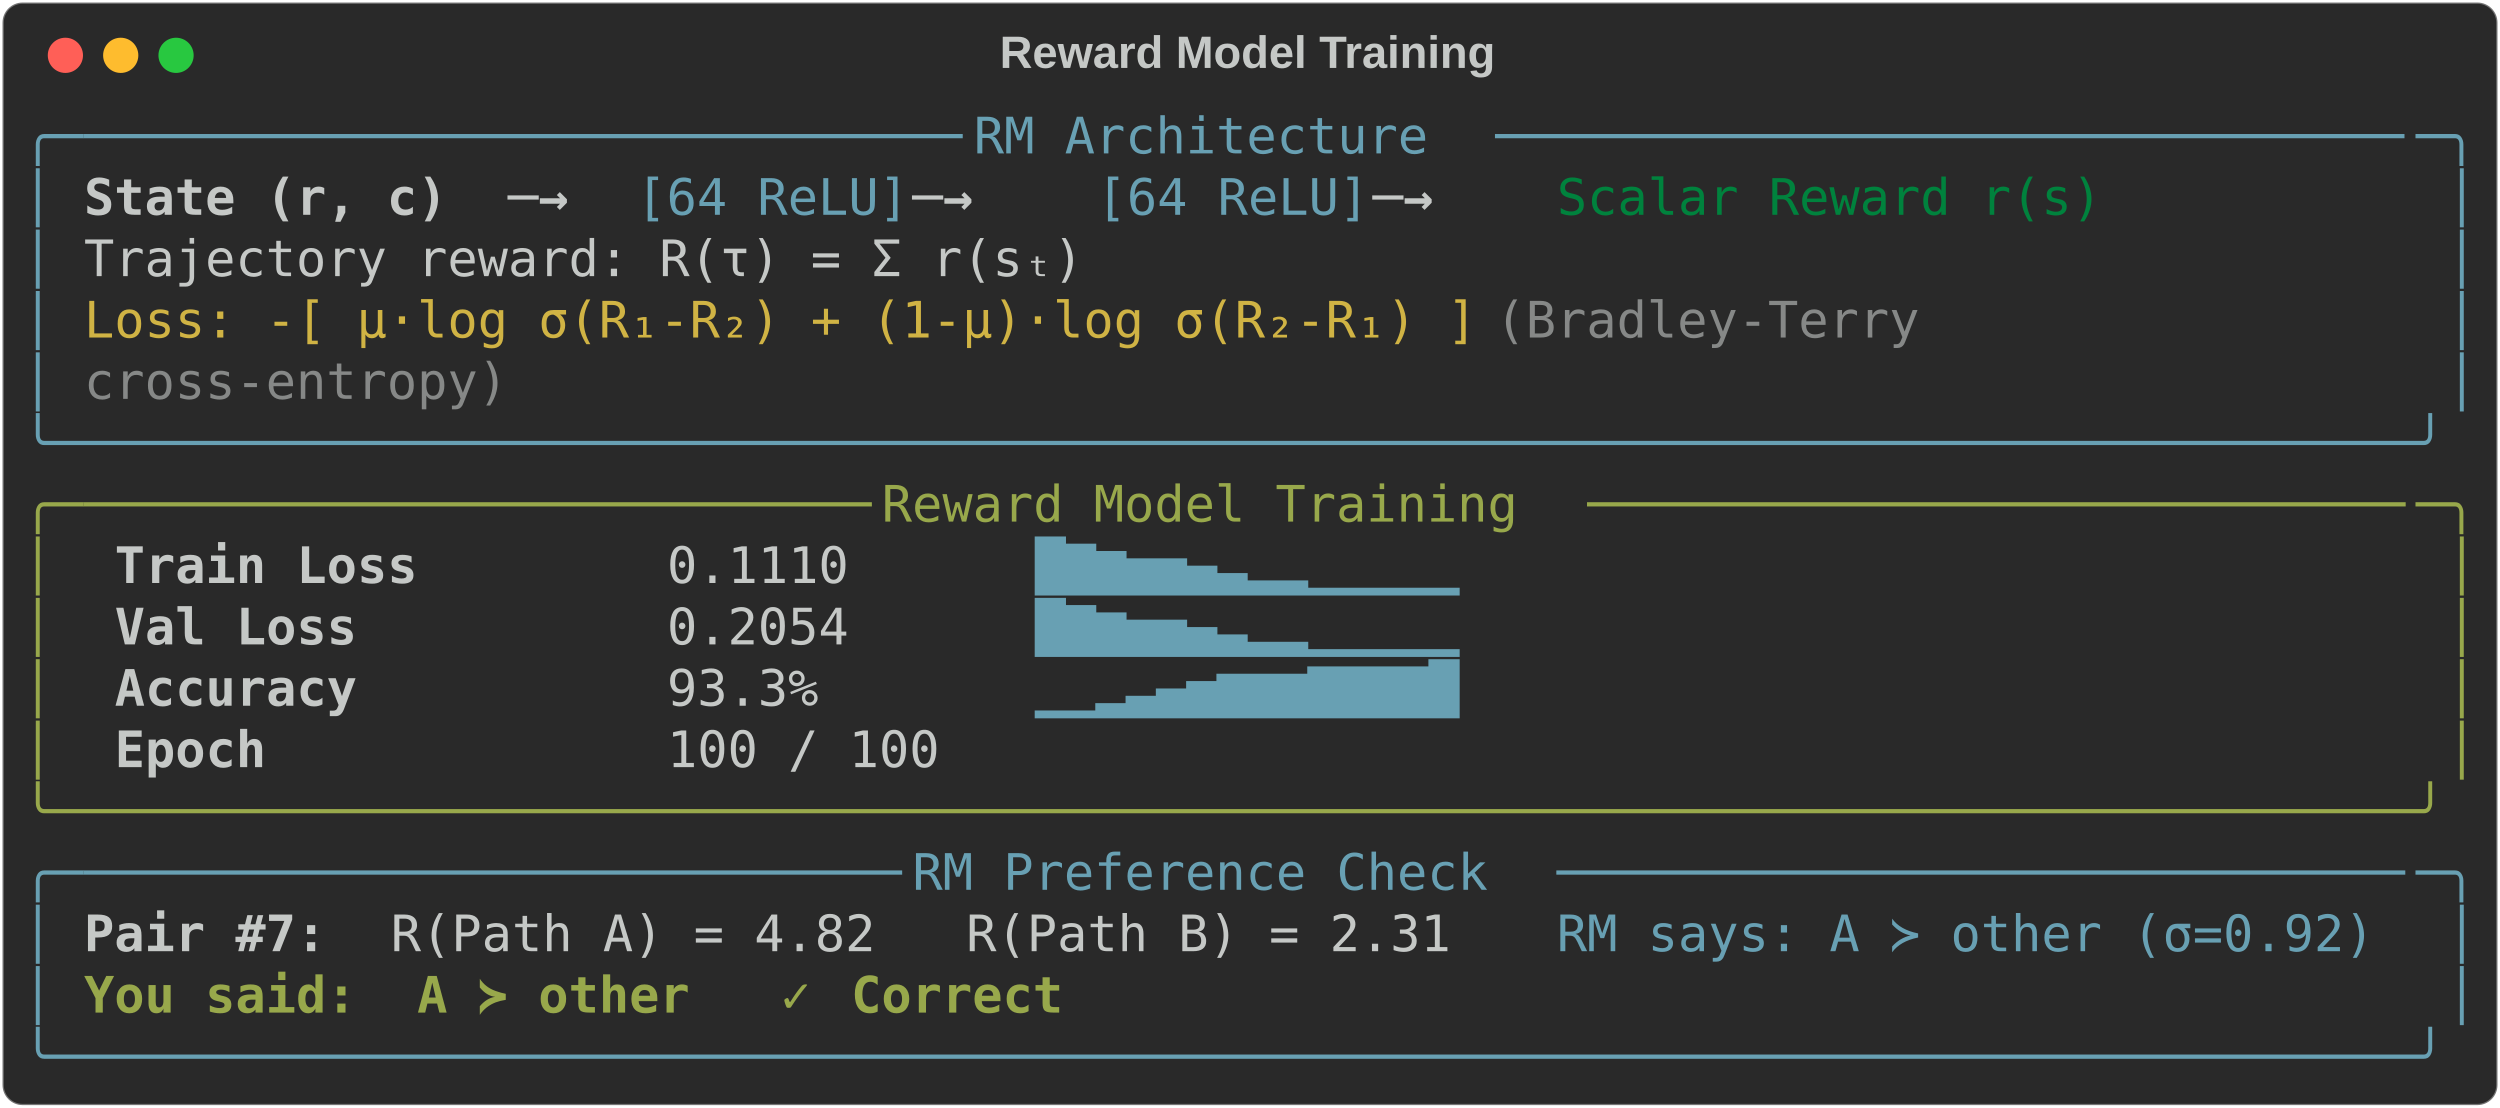
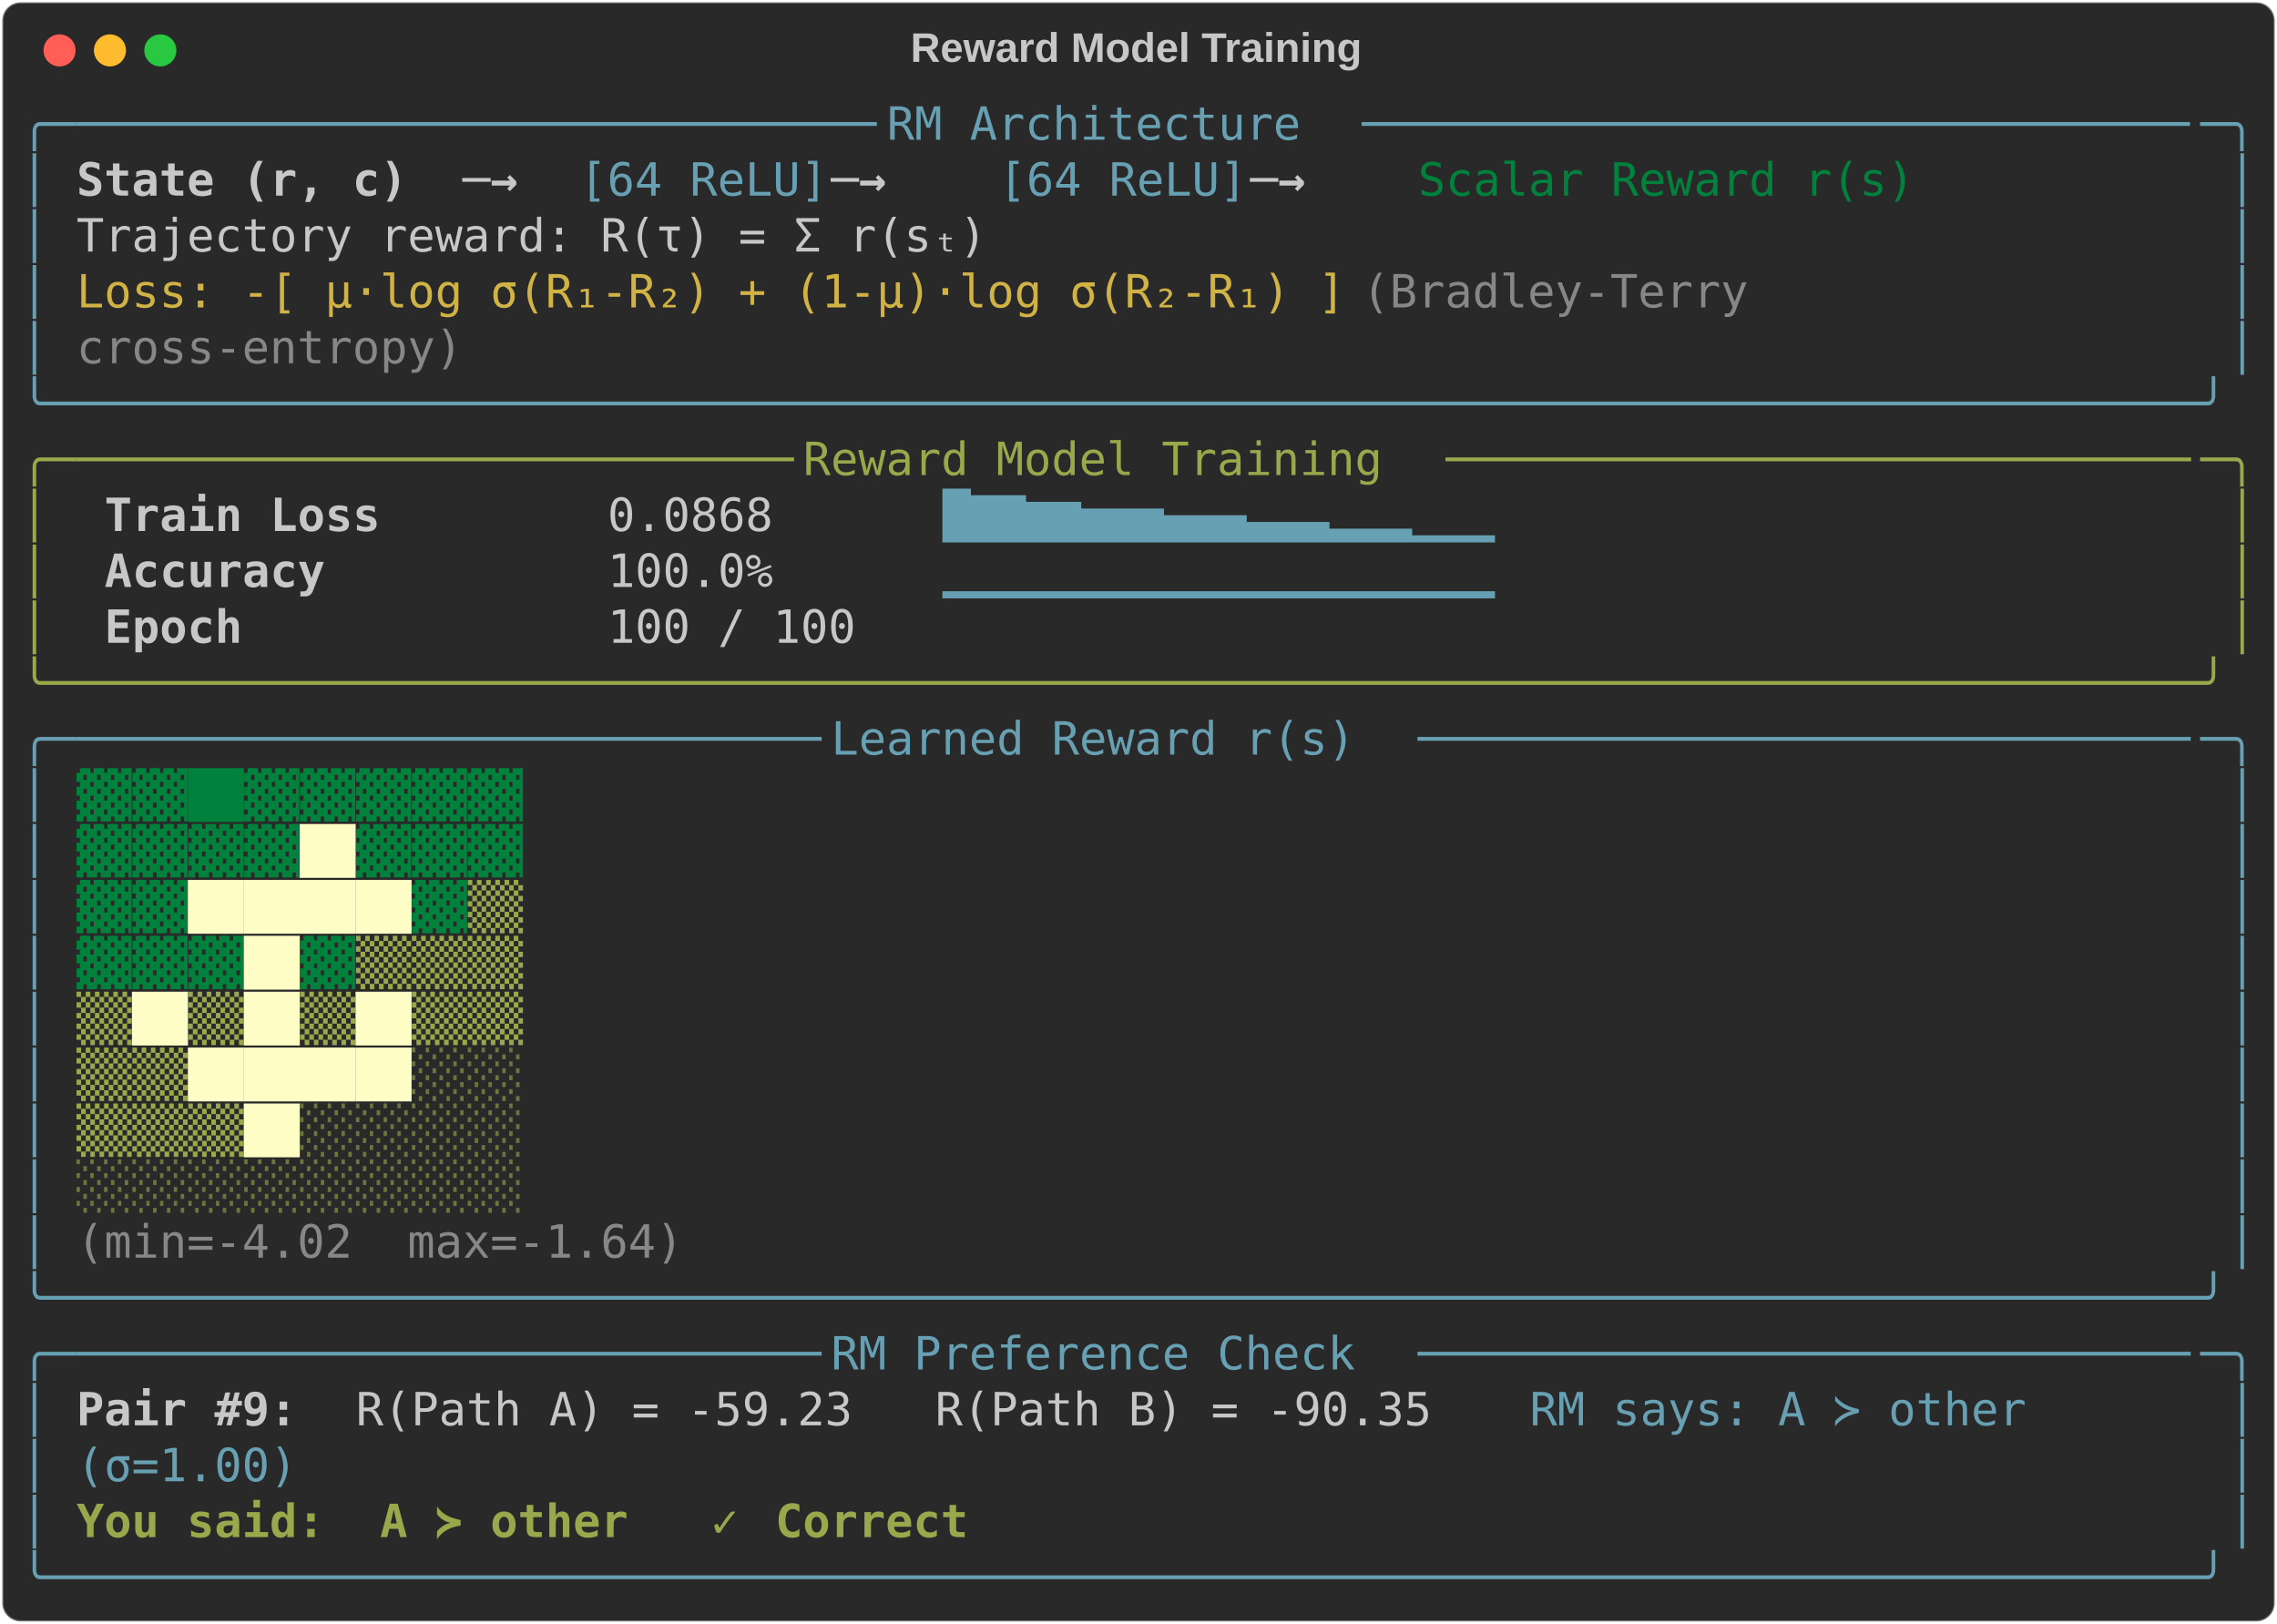
- <svg xmlns="http://www.w3.org/2000/svg" class="rich-terminal" viewBox="0 0 994 440.4">
+ <svg xmlns="http://www.w3.org/2000/svg" class="rich-terminal" viewBox="0 0 994 708.8">
  <style>

    @font-face {
        font-family: "Fira Code";
        src: local("FiraCode-Regular"),
                url("https://cdnjs.cloudflare.com/ajax/libs/firacode/6.2.0/woff2/FiraCode-Regular.woff2") format("woff2"),
                url("https://cdnjs.cloudflare.com/ajax/libs/firacode/6.2.0/woff/FiraCode-Regular.woff") format("woff");
        font-style: normal;
        font-weight: 400;
    }
    @font-face {
        font-family: "Fira Code";
        src: local("FiraCode-Bold"),
                url("https://cdnjs.cloudflare.com/ajax/libs/firacode/6.2.0/woff2/FiraCode-Bold.woff2") format("woff2"),
                url("https://cdnjs.cloudflare.com/ajax/libs/firacode/6.2.0/woff/FiraCode-Bold.woff") format("woff");
        font-style: bold;
        font-weight: 700;
    }

-     .terminal-1851173888-matrix {
+     .terminal-2540054548-matrix {
        font-family: Fira Code, monospace;
        font-size: 20px;
        line-height: 24.4px;
        font-variant-east-asian: full-width;
    }

-     .terminal-1851173888-title {
+     .terminal-2540054548-title {
        font-size: 18px;
        font-weight: bold;
        font-family: arial;
    }

-     .terminal-1851173888-r1 { fill: #68a0b3 }
- .terminal-1851173888-r2 { fill: #c5c8c6 }
- .terminal-1851173888-r3 { fill: #c5c8c6;font-weight: bold }
- .terminal-1851173888-r4 { fill: #00823d }
- .terminal-1851173888-r5 { fill: #d0b344 }
- .terminal-1851173888-r6 { fill: #868887 }
- .terminal-1851173888-r7 { fill: #98a84b }
- .terminal-1851173888-r8 { fill: #98a84b;font-weight: bold }
+     .terminal-2540054548-r1 { fill: #68a0b3 }
+ .terminal-2540054548-r2 { fill: #c5c8c6 }
+ .terminal-2540054548-r3 { fill: #c5c8c6;font-weight: bold }
+ .terminal-2540054548-r4 { fill: #00823d }
+ .terminal-2540054548-r5 { fill: #d0b344 }
+ .terminal-2540054548-r6 { fill: #868887 }
+ .terminal-2540054548-r7 { fill: #98a84b }
+ .terminal-2540054548-r8 { fill: #00823d;font-weight: bold }
+ .terminal-2540054548-r9 { fill: #fdfdc5 }
+ .terminal-2540054548-r10 { fill: #6b753d }
+ .terminal-2540054548-r11 { fill: #98a84b;font-weight: bold }
    </style>
  <defs>
-     <clipPath id="terminal-1851173888-clip-terminal">
-       <rect x="0" y="0" width="975.0" height="389.4" />
-     </clipPath>
-     <clipPath id="terminal-1851173888-line-0">
+     <clipPath id="terminal-2540054548-clip-terminal">
+       <rect x="0" y="0" width="975.0" height="657.8" />
+     </clipPath>
+     <clipPath id="terminal-2540054548-line-0">
      <rect x="0" y="1.5" width="976" height="24.65" />
    </clipPath>
-     <clipPath id="terminal-1851173888-line-1">
+     <clipPath id="terminal-2540054548-line-1">
      <rect x="0" y="25.9" width="976" height="24.65" />
    </clipPath>
-     <clipPath id="terminal-1851173888-line-2">
+     <clipPath id="terminal-2540054548-line-2">
      <rect x="0" y="50.3" width="976" height="24.65" />
    </clipPath>
-     <clipPath id="terminal-1851173888-line-3">
+     <clipPath id="terminal-2540054548-line-3">
      <rect x="0" y="74.7" width="976" height="24.65" />
    </clipPath>
-     <clipPath id="terminal-1851173888-line-4">
+     <clipPath id="terminal-2540054548-line-4">
      <rect x="0" y="99.1" width="976" height="24.65" />
    </clipPath>
-     <clipPath id="terminal-1851173888-line-5">
+     <clipPath id="terminal-2540054548-line-5">
      <rect x="0" y="123.5" width="976" height="24.65" />
    </clipPath>
-     <clipPath id="terminal-1851173888-line-6">
+     <clipPath id="terminal-2540054548-line-6">
      <rect x="0" y="147.9" width="976" height="24.65" />
    </clipPath>
-     <clipPath id="terminal-1851173888-line-7">
+     <clipPath id="terminal-2540054548-line-7">
      <rect x="0" y="172.3" width="976" height="24.65" />
    </clipPath>
-     <clipPath id="terminal-1851173888-line-8">
+     <clipPath id="terminal-2540054548-line-8">
      <rect x="0" y="196.7" width="976" height="24.65" />
    </clipPath>
-     <clipPath id="terminal-1851173888-line-9">
+     <clipPath id="terminal-2540054548-line-9">
      <rect x="0" y="221.1" width="976" height="24.65" />
    </clipPath>
-     <clipPath id="terminal-1851173888-line-10">
+     <clipPath id="terminal-2540054548-line-10">
      <rect x="0" y="245.5" width="976" height="24.65" />
    </clipPath>
-     <clipPath id="terminal-1851173888-line-11">
+     <clipPath id="terminal-2540054548-line-11">
      <rect x="0" y="269.9" width="976" height="24.65" />
    </clipPath>
-     <clipPath id="terminal-1851173888-line-12">
+     <clipPath id="terminal-2540054548-line-12">
      <rect x="0" y="294.3" width="976" height="24.65" />
    </clipPath>
-     <clipPath id="terminal-1851173888-line-13">
+     <clipPath id="terminal-2540054548-line-13">
      <rect x="0" y="318.7" width="976" height="24.65" />
    </clipPath>
-     <clipPath id="terminal-1851173888-line-14">
+     <clipPath id="terminal-2540054548-line-14">
      <rect x="0" y="343.1" width="976" height="24.65" />
    </clipPath>
+     <clipPath id="terminal-2540054548-line-15">
+       <rect x="0" y="367.5" width="976" height="24.65" />
+     </clipPath>
+     <clipPath id="terminal-2540054548-line-16">
+       <rect x="0" y="391.9" width="976" height="24.65" />
+     </clipPath>
+     <clipPath id="terminal-2540054548-line-17">
+       <rect x="0" y="416.3" width="976" height="24.65" />
+     </clipPath>
+     <clipPath id="terminal-2540054548-line-18">
+       <rect x="0" y="440.7" width="976" height="24.65" />
+     </clipPath>
+     <clipPath id="terminal-2540054548-line-19">
+       <rect x="0" y="465.1" width="976" height="24.65" />
+     </clipPath>
+     <clipPath id="terminal-2540054548-line-20">
+       <rect x="0" y="489.5" width="976" height="24.65" />
+     </clipPath>
+     <clipPath id="terminal-2540054548-line-21">
+       <rect x="0" y="513.9" width="976" height="24.65" />
+     </clipPath>
+     <clipPath id="terminal-2540054548-line-22">
+       <rect x="0" y="538.3" width="976" height="24.65" />
+     </clipPath>
+     <clipPath id="terminal-2540054548-line-23">
+       <rect x="0" y="562.7" width="976" height="24.65" />
+     </clipPath>
+     <clipPath id="terminal-2540054548-line-24">
+       <rect x="0" y="587.1" width="976" height="24.65" />
+     </clipPath>
+     <clipPath id="terminal-2540054548-line-25">
+       <rect x="0" y="611.5" width="976" height="24.65" />
+     </clipPath>
  </defs>
-   <rect fill="#292929" stroke="rgba(255,255,255,0.35)" stroke-width="1" x="1" y="1" width="992" height="438.4" rx="8" />
-   <text class="terminal-1851173888-title" fill="#c5c8c6" text-anchor="middle" x="496" y="27">Reward Model Training</text>
+   <rect fill="#292929" stroke="rgba(255,255,255,0.35)" stroke-width="1" x="1" y="1" width="992" height="706.8" rx="8" />
+   <text class="terminal-2540054548-title" fill="#c5c8c6" text-anchor="middle" x="496" y="27">Reward Model Training</text>
  <g transform="translate(26,22)">
    <circle cx="0" cy="0" r="7" fill="#ff5f57" />
    <circle cx="22" cy="0" r="7" fill="#febc2e" />
    <circle cx="44" cy="0" r="7" fill="#28c840" />
  </g>
-   <g transform="translate(9, 41)" clip-path="url(#terminal-1851173888-clip-terminal)">
-     <g class="terminal-1851173888-matrix">
-       <text class="terminal-1851173888-r1" x="0" y="20" textLength="24.4" clip-path="url(#terminal-1851173888-line-0)">╭─</text>
-       <text class="terminal-1851173888-r1" x="24.4" y="20" textLength="353.8" clip-path="url(#terminal-1851173888-line-0)">─────────────────────────────</text>
-       <text class="terminal-1851173888-r1" x="378.2" y="20" textLength="207.4" clip-path="url(#terminal-1851173888-line-0)"> RM Architecture </text>
-       <text class="terminal-1851173888-r1" x="585.6" y="20" textLength="366" clip-path="url(#terminal-1851173888-line-0)">──────────────────────────────</text>
-       <text class="terminal-1851173888-r1" x="951.6" y="20" textLength="24.4" clip-path="url(#terminal-1851173888-line-0)">─╮</text>
-       <text class="terminal-1851173888-r2" x="976" y="20" textLength="12.2" clip-path="url(#terminal-1851173888-line-0)">
- </text>
-       <text class="terminal-1851173888-r1" x="0" y="44.4" textLength="12.2" clip-path="url(#terminal-1851173888-line-1)">│</text>
-       <text class="terminal-1851173888-r3" x="24.4" y="44.4" textLength="219.6" clip-path="url(#terminal-1851173888-line-1)">State (r, c)  ─→  </text>
-       <text class="terminal-1851173888-r1" x="244" y="44.4" textLength="109.8" clip-path="url(#terminal-1851173888-line-1)">[64 ReLU]</text>
-       <text class="terminal-1851173888-r3" x="353.8" y="44.4" textLength="73.2" clip-path="url(#terminal-1851173888-line-1)">  ─→  </text>
-       <text class="terminal-1851173888-r1" x="427" y="44.4" textLength="109.8" clip-path="url(#terminal-1851173888-line-1)">[64 ReLU]</text>
-       <text class="terminal-1851173888-r3" x="536.8" y="44.4" textLength="73.2" clip-path="url(#terminal-1851173888-line-1)">  ─→  </text>
-       <text class="terminal-1851173888-r4" x="610" y="44.4" textLength="219.6" clip-path="url(#terminal-1851173888-line-1)">Scalar Reward r(s)</text>
-       <text class="terminal-1851173888-r1" x="963.8" y="44.4" textLength="12.2" clip-path="url(#terminal-1851173888-line-1)">│</text>
-       <text class="terminal-1851173888-r2" x="976" y="44.4" textLength="12.2" clip-path="url(#terminal-1851173888-line-1)">
- </text>
-       <text class="terminal-1851173888-r1" x="0" y="68.8" textLength="12.2" clip-path="url(#terminal-1851173888-line-2)">│</text>
-       <text class="terminal-1851173888-r2" x="24.4" y="68.8" textLength="402.6" clip-path="url(#terminal-1851173888-line-2)">Trajectory reward: R(τ) = Σ r(sₜ)</text>
-       <text class="terminal-1851173888-r1" x="963.8" y="68.8" textLength="12.2" clip-path="url(#terminal-1851173888-line-2)">│</text>
-       <text class="terminal-1851173888-r2" x="976" y="68.8" textLength="12.2" clip-path="url(#terminal-1851173888-line-2)">
- </text>
-       <text class="terminal-1851173888-r1" x="0" y="93.2" textLength="12.2" clip-path="url(#terminal-1851173888-line-3)">│</text>
-       <text class="terminal-1851173888-r5" x="24.4" y="93.2" textLength="561.2" clip-path="url(#terminal-1851173888-line-3)">Loss: -[ μ·log σ(R₁-R₂) + (1-μ)·log σ(R₂-R₁) ]</text>
-       <text class="terminal-1851173888-r6" x="585.6" y="93.2" textLength="219.6" clip-path="url(#terminal-1851173888-line-3)">   (Bradley-Terry </text>
-       <text class="terminal-1851173888-r1" x="963.8" y="93.2" textLength="12.2" clip-path="url(#terminal-1851173888-line-3)">│</text>
-       <text class="terminal-1851173888-r2" x="976" y="93.2" textLength="12.2" clip-path="url(#terminal-1851173888-line-3)">
- </text>
-       <text class="terminal-1851173888-r1" x="0" y="117.6" textLength="12.2" clip-path="url(#terminal-1851173888-line-4)">│</text>
-       <text class="terminal-1851173888-r6" x="24.4" y="117.6" textLength="170.8" clip-path="url(#terminal-1851173888-line-4)">cross-entropy)</text>
-       <text class="terminal-1851173888-r1" x="963.8" y="117.6" textLength="12.2" clip-path="url(#terminal-1851173888-line-4)">│</text>
-       <text class="terminal-1851173888-r2" x="976" y="117.6" textLength="12.2" clip-path="url(#terminal-1851173888-line-4)">
- </text>
-       <text class="terminal-1851173888-r1" x="0" y="142" textLength="976" clip-path="url(#terminal-1851173888-line-5)">╰──────────────────────────────────────────────────────────────────────────────╯</text>
-       <text class="terminal-1851173888-r2" x="976" y="142" textLength="12.2" clip-path="url(#terminal-1851173888-line-5)">
- </text>
-       <text class="terminal-1851173888-r7" x="0" y="166.4" textLength="24.4" clip-path="url(#terminal-1851173888-line-6)">╭─</text>
-       <text class="terminal-1851173888-r7" x="24.4" y="166.4" textLength="317.2" clip-path="url(#terminal-1851173888-line-6)">──────────────────────────</text>
-       <text class="terminal-1851173888-r7" x="341.6" y="166.4" textLength="280.6" clip-path="url(#terminal-1851173888-line-6)"> Reward Model Training </text>
-       <text class="terminal-1851173888-r7" x="622.2" y="166.4" textLength="329.4" clip-path="url(#terminal-1851173888-line-6)">───────────────────────────</text>
-       <text class="terminal-1851173888-r7" x="951.6" y="166.4" textLength="24.4" clip-path="url(#terminal-1851173888-line-6)">─╮</text>
-       <text class="terminal-1851173888-r2" x="976" y="166.4" textLength="12.2" clip-path="url(#terminal-1851173888-line-6)">
- </text>
-       <text class="terminal-1851173888-r7" x="0" y="190.8" textLength="12.2" clip-path="url(#terminal-1851173888-line-7)">│</text>
-       <text class="terminal-1851173888-r3" x="36.6" y="190.8" textLength="195.2" clip-path="url(#terminal-1851173888-line-7)">Train Loss      </text>
-       <text class="terminal-1851173888-r2" x="256.2" y="190.8" textLength="122" clip-path="url(#terminal-1851173888-line-7)">    0.1110</text>
-       <text class="terminal-1851173888-r1" x="402.6" y="190.8" textLength="244" clip-path="url(#terminal-1851173888-line-7)">█▇▆▅▅▄▃▂▂▁▁▁▁▁      </text>
-       <text class="terminal-1851173888-r7" x="963.8" y="190.8" textLength="12.2" clip-path="url(#terminal-1851173888-line-7)">│</text>
-       <text class="terminal-1851173888-r2" x="976" y="190.8" textLength="12.2" clip-path="url(#terminal-1851173888-line-7)">
- </text>
-       <text class="terminal-1851173888-r7" x="0" y="215.2" textLength="12.2" clip-path="url(#terminal-1851173888-line-8)">│</text>
-       <text class="terminal-1851173888-r3" x="36.6" y="215.2" textLength="195.2" clip-path="url(#terminal-1851173888-line-8)">Val Loss        </text>
-       <text class="terminal-1851173888-r2" x="256.2" y="215.2" textLength="122" clip-path="url(#terminal-1851173888-line-8)">    0.2054</text>
-       <text class="terminal-1851173888-r1" x="402.6" y="215.2" textLength="244" clip-path="url(#terminal-1851173888-line-8)">█▇▆▅▅▄▃▂▂▁▁▁▁▁      </text>
-       <text class="terminal-1851173888-r7" x="963.8" y="215.2" textLength="12.2" clip-path="url(#terminal-1851173888-line-8)">│</text>
-       <text class="terminal-1851173888-r2" x="976" y="215.2" textLength="12.2" clip-path="url(#terminal-1851173888-line-8)">
- </text>
-       <text class="terminal-1851173888-r7" x="0" y="239.6" textLength="12.2" clip-path="url(#terminal-1851173888-line-9)">│</text>
-       <text class="terminal-1851173888-r3" x="36.6" y="239.6" textLength="195.2" clip-path="url(#terminal-1851173888-line-9)">Accuracy        </text>
-       <text class="terminal-1851173888-r2" x="256.2" y="239.6" textLength="122" clip-path="url(#terminal-1851173888-line-9)">     93.3%</text>
-       <text class="terminal-1851173888-r1" x="402.6" y="239.6" textLength="244" clip-path="url(#terminal-1851173888-line-9)">▁▁▂▃▄▅▆▆▆▇▇▇▇█      </text>
-       <text class="terminal-1851173888-r7" x="963.8" y="239.6" textLength="12.2" clip-path="url(#terminal-1851173888-line-9)">│</text>
-       <text class="terminal-1851173888-r2" x="976" y="239.6" textLength="12.2" clip-path="url(#terminal-1851173888-line-9)">
- </text>
-       <text class="terminal-1851173888-r7" x="0" y="264" textLength="12.2" clip-path="url(#terminal-1851173888-line-10)">│</text>
-       <text class="terminal-1851173888-r3" x="36.6" y="264" textLength="195.2" clip-path="url(#terminal-1851173888-line-10)">Epoch           </text>
-       <text class="terminal-1851173888-r2" x="256.2" y="264" textLength="122" clip-path="url(#terminal-1851173888-line-10)"> 100 / 100</text>
-       <text class="terminal-1851173888-r7" x="963.8" y="264" textLength="12.2" clip-path="url(#terminal-1851173888-line-10)">│</text>
-       <text class="terminal-1851173888-r2" x="976" y="264" textLength="12.2" clip-path="url(#terminal-1851173888-line-10)">
- </text>
-       <text class="terminal-1851173888-r7" x="0" y="288.4" textLength="976" clip-path="url(#terminal-1851173888-line-11)">╰──────────────────────────────────────────────────────────────────────────────╯</text>
-       <text class="terminal-1851173888-r2" x="976" y="288.4" textLength="12.2" clip-path="url(#terminal-1851173888-line-11)">
- </text>
-       <text class="terminal-1851173888-r1" x="0" y="312.8" textLength="24.4" clip-path="url(#terminal-1851173888-line-12)">╭─</text>
-       <text class="terminal-1851173888-r1" x="24.4" y="312.8" textLength="329.4" clip-path="url(#terminal-1851173888-line-12)">───────────────────────────</text>
-       <text class="terminal-1851173888-r1" x="353.8" y="312.8" textLength="256.2" clip-path="url(#terminal-1851173888-line-12)"> RM Preference Check </text>
-       <text class="terminal-1851173888-r1" x="610" y="312.8" textLength="341.6" clip-path="url(#terminal-1851173888-line-12)">────────────────────────────</text>
-       <text class="terminal-1851173888-r1" x="951.6" y="312.8" textLength="24.4" clip-path="url(#terminal-1851173888-line-12)">─╮</text>
-       <text class="terminal-1851173888-r2" x="976" y="312.8" textLength="12.2" clip-path="url(#terminal-1851173888-line-12)">
- </text>
-       <text class="terminal-1851173888-r1" x="0" y="337.2" textLength="12.2" clip-path="url(#terminal-1851173888-line-13)">│</text>
-       <text class="terminal-1851173888-r3" x="24.4" y="337.2" textLength="122" clip-path="url(#terminal-1851173888-line-13)">Pair #7:  </text>
-       <text class="terminal-1851173888-r2" x="146.4" y="337.2" textLength="463.6" clip-path="url(#terminal-1851173888-line-13)">R(Path A) = 4.82   R(Path B) = 2.31   </text>
-       <text class="terminal-1851173888-r1" x="610" y="337.2" textLength="329.4" clip-path="url(#terminal-1851173888-line-13)">RM says: A ≻ other (σ=0.92)</text>
-       <text class="terminal-1851173888-r1" x="963.8" y="337.2" textLength="12.2" clip-path="url(#terminal-1851173888-line-13)">│</text>
-       <text class="terminal-1851173888-r2" x="976" y="337.2" textLength="12.2" clip-path="url(#terminal-1851173888-line-13)">
- </text>
-       <text class="terminal-1851173888-r1" x="0" y="361.6" textLength="12.2" clip-path="url(#terminal-1851173888-line-14)">│</text>
-       <text class="terminal-1851173888-r8" x="24.4" y="361.6" textLength="305" clip-path="url(#terminal-1851173888-line-14)">You said:  A ≻ other   ✓ </text>
-       <text class="terminal-1851173888-r8" x="329.4" y="361.6" textLength="85.4" clip-path="url(#terminal-1851173888-line-14)">Correct</text>
-       <text class="terminal-1851173888-r1" x="963.8" y="361.6" textLength="12.2" clip-path="url(#terminal-1851173888-line-14)">│</text>
-       <text class="terminal-1851173888-r2" x="976" y="361.6" textLength="12.2" clip-path="url(#terminal-1851173888-line-14)">
- </text>
-       <text class="terminal-1851173888-r1" x="0" y="386" textLength="976" clip-path="url(#terminal-1851173888-line-15)">╰──────────────────────────────────────────────────────────────────────────────╯</text>
-       <text class="terminal-1851173888-r2" x="976" y="386" textLength="12.2" clip-path="url(#terminal-1851173888-line-15)">
+   <g transform="translate(9, 41)" clip-path="url(#terminal-2540054548-clip-terminal)">
+     <g class="terminal-2540054548-matrix">
+       <text class="terminal-2540054548-r1" x="0" y="20" textLength="24.4" clip-path="url(#terminal-2540054548-line-0)">╭─</text>
+       <text class="terminal-2540054548-r1" x="24.4" y="20" textLength="353.8" clip-path="url(#terminal-2540054548-line-0)">─────────────────────────────</text>
+       <text class="terminal-2540054548-r1" x="378.2" y="20" textLength="207.4" clip-path="url(#terminal-2540054548-line-0)"> RM Architecture </text>
+       <text class="terminal-2540054548-r1" x="585.6" y="20" textLength="366" clip-path="url(#terminal-2540054548-line-0)">──────────────────────────────</text>
+       <text class="terminal-2540054548-r1" x="951.6" y="20" textLength="24.4" clip-path="url(#terminal-2540054548-line-0)">─╮</text>
+       <text class="terminal-2540054548-r2" x="976" y="20" textLength="12.2" clip-path="url(#terminal-2540054548-line-0)">
+ </text>
+       <text class="terminal-2540054548-r1" x="0" y="44.4" textLength="12.2" clip-path="url(#terminal-2540054548-line-1)">│</text>
+       <text class="terminal-2540054548-r3" x="24.4" y="44.4" textLength="219.6" clip-path="url(#terminal-2540054548-line-1)">State (r, c)  ─→  </text>
+       <text class="terminal-2540054548-r1" x="244" y="44.4" textLength="109.8" clip-path="url(#terminal-2540054548-line-1)">[64 ReLU]</text>
+       <text class="terminal-2540054548-r3" x="353.8" y="44.4" textLength="73.2" clip-path="url(#terminal-2540054548-line-1)">  ─→  </text>
+       <text class="terminal-2540054548-r1" x="427" y="44.4" textLength="109.8" clip-path="url(#terminal-2540054548-line-1)">[64 ReLU]</text>
+       <text class="terminal-2540054548-r3" x="536.8" y="44.4" textLength="73.2" clip-path="url(#terminal-2540054548-line-1)">  ─→  </text>
+       <text class="terminal-2540054548-r4" x="610" y="44.4" textLength="219.6" clip-path="url(#terminal-2540054548-line-1)">Scalar Reward r(s)</text>
+       <text class="terminal-2540054548-r1" x="963.8" y="44.4" textLength="12.2" clip-path="url(#terminal-2540054548-line-1)">│</text>
+       <text class="terminal-2540054548-r2" x="976" y="44.4" textLength="12.2" clip-path="url(#terminal-2540054548-line-1)">
+ </text>
+       <text class="terminal-2540054548-r1" x="0" y="68.8" textLength="12.2" clip-path="url(#terminal-2540054548-line-2)">│</text>
+       <text class="terminal-2540054548-r2" x="24.4" y="68.8" textLength="402.6" clip-path="url(#terminal-2540054548-line-2)">Trajectory reward: R(τ) = Σ r(sₜ)</text>
+       <text class="terminal-2540054548-r1" x="963.8" y="68.8" textLength="12.2" clip-path="url(#terminal-2540054548-line-2)">│</text>
+       <text class="terminal-2540054548-r2" x="976" y="68.8" textLength="12.2" clip-path="url(#terminal-2540054548-line-2)">
+ </text>
+       <text class="terminal-2540054548-r1" x="0" y="93.2" textLength="12.2" clip-path="url(#terminal-2540054548-line-3)">│</text>
+       <text class="terminal-2540054548-r5" x="24.4" y="93.2" textLength="561.2" clip-path="url(#terminal-2540054548-line-3)">Loss: -[ μ·log σ(R₁-R₂) + (1-μ)·log σ(R₂-R₁) ]</text>
+       <text class="terminal-2540054548-r6" x="585.6" y="93.2" textLength="219.6" clip-path="url(#terminal-2540054548-line-3)">   (Bradley-Terry </text>
+       <text class="terminal-2540054548-r1" x="963.8" y="93.2" textLength="12.2" clip-path="url(#terminal-2540054548-line-3)">│</text>
+       <text class="terminal-2540054548-r2" x="976" y="93.2" textLength="12.2" clip-path="url(#terminal-2540054548-line-3)">
+ </text>
+       <text class="terminal-2540054548-r1" x="0" y="117.6" textLength="12.2" clip-path="url(#terminal-2540054548-line-4)">│</text>
+       <text class="terminal-2540054548-r6" x="24.4" y="117.6" textLength="170.8" clip-path="url(#terminal-2540054548-line-4)">cross-entropy)</text>
+       <text class="terminal-2540054548-r1" x="963.8" y="117.6" textLength="12.2" clip-path="url(#terminal-2540054548-line-4)">│</text>
+       <text class="terminal-2540054548-r2" x="976" y="117.6" textLength="12.2" clip-path="url(#terminal-2540054548-line-4)">
+ </text>
+       <text class="terminal-2540054548-r1" x="0" y="142" textLength="976" clip-path="url(#terminal-2540054548-line-5)">╰──────────────────────────────────────────────────────────────────────────────╯</text>
+       <text class="terminal-2540054548-r2" x="976" y="142" textLength="12.2" clip-path="url(#terminal-2540054548-line-5)">
+ </text>
+       <text class="terminal-2540054548-r7" x="0" y="166.4" textLength="24.4" clip-path="url(#terminal-2540054548-line-6)">╭─</text>
+       <text class="terminal-2540054548-r7" x="24.4" y="166.4" textLength="317.2" clip-path="url(#terminal-2540054548-line-6)">──────────────────────────</text>
+       <text class="terminal-2540054548-r7" x="341.6" y="166.4" textLength="280.6" clip-path="url(#terminal-2540054548-line-6)"> Reward Model Training </text>
+       <text class="terminal-2540054548-r7" x="622.2" y="166.4" textLength="329.4" clip-path="url(#terminal-2540054548-line-6)">───────────────────────────</text>
+       <text class="terminal-2540054548-r7" x="951.6" y="166.4" textLength="24.4" clip-path="url(#terminal-2540054548-line-6)">─╮</text>
+       <text class="terminal-2540054548-r2" x="976" y="166.4" textLength="12.2" clip-path="url(#terminal-2540054548-line-6)">
+ </text>
+       <text class="terminal-2540054548-r7" x="0" y="190.8" textLength="12.2" clip-path="url(#terminal-2540054548-line-7)">│</text>
+       <text class="terminal-2540054548-r3" x="36.6" y="190.8" textLength="195.2" clip-path="url(#terminal-2540054548-line-7)">Train Loss      </text>
+       <text class="terminal-2540054548-r2" x="256.2" y="190.8" textLength="122" clip-path="url(#terminal-2540054548-line-7)">    0.0868</text>
+       <text class="terminal-2540054548-r1" x="402.6" y="190.8" textLength="244" clip-path="url(#terminal-2540054548-line-7)">█▇▇▆▆▅▅▅▄▄▄▃▃▃▂▂▂▁▁▁</text>
+       <text class="terminal-2540054548-r7" x="963.8" y="190.8" textLength="12.2" clip-path="url(#terminal-2540054548-line-7)">│</text>
+       <text class="terminal-2540054548-r2" x="976" y="190.8" textLength="12.2" clip-path="url(#terminal-2540054548-line-7)">
+ </text>
+       <text class="terminal-2540054548-r7" x="0" y="215.2" textLength="12.2" clip-path="url(#terminal-2540054548-line-8)">│</text>
+       <text class="terminal-2540054548-r3" x="36.6" y="215.2" textLength="195.2" clip-path="url(#terminal-2540054548-line-8)">Accuracy        </text>
+       <text class="terminal-2540054548-r2" x="256.2" y="215.2" textLength="122" clip-path="url(#terminal-2540054548-line-8)">    100.0%</text>
+       <text class="terminal-2540054548-r1" x="402.6" y="215.2" textLength="244" clip-path="url(#terminal-2540054548-line-8)">▁▁▁▁▁▁▁▁▁▁▁▁▁▁▁▁▁▁▁▁</text>
+       <text class="terminal-2540054548-r7" x="963.8" y="215.2" textLength="12.2" clip-path="url(#terminal-2540054548-line-8)">│</text>
+       <text class="terminal-2540054548-r2" x="976" y="215.2" textLength="12.2" clip-path="url(#terminal-2540054548-line-8)">
+ </text>
+       <text class="terminal-2540054548-r7" x="0" y="239.6" textLength="12.2" clip-path="url(#terminal-2540054548-line-9)">│</text>
+       <text class="terminal-2540054548-r3" x="36.6" y="239.6" textLength="195.2" clip-path="url(#terminal-2540054548-line-9)">Epoch           </text>
+       <text class="terminal-2540054548-r2" x="256.2" y="239.6" textLength="122" clip-path="url(#terminal-2540054548-line-9)"> 100 / 100</text>
+       <text class="terminal-2540054548-r7" x="963.8" y="239.6" textLength="12.2" clip-path="url(#terminal-2540054548-line-9)">│</text>
+       <text class="terminal-2540054548-r2" x="976" y="239.6" textLength="12.2" clip-path="url(#terminal-2540054548-line-9)">
+ </text>
+       <text class="terminal-2540054548-r7" x="0" y="264" textLength="976" clip-path="url(#terminal-2540054548-line-10)">╰──────────────────────────────────────────────────────────────────────────────╯</text>
+       <text class="terminal-2540054548-r2" x="976" y="264" textLength="12.2" clip-path="url(#terminal-2540054548-line-10)">
+ </text>
+       <text class="terminal-2540054548-r1" x="0" y="288.4" textLength="24.4" clip-path="url(#terminal-2540054548-line-11)">╭─</text>
+       <text class="terminal-2540054548-r1" x="24.4" y="288.4" textLength="329.4" clip-path="url(#terminal-2540054548-line-11)">───────────────────────────</text>
+       <text class="terminal-2540054548-r1" x="353.8" y="288.4" textLength="256.2" clip-path="url(#terminal-2540054548-line-11)"> Learned Reward r(s) </text>
+       <text class="terminal-2540054548-r1" x="610" y="288.4" textLength="341.6" clip-path="url(#terminal-2540054548-line-11)">────────────────────────────</text>
+       <text class="terminal-2540054548-r1" x="951.6" y="288.4" textLength="24.4" clip-path="url(#terminal-2540054548-line-11)">─╮</text>
+       <text class="terminal-2540054548-r2" x="976" y="288.4" textLength="12.2" clip-path="url(#terminal-2540054548-line-11)">
+ </text>
+       <text class="terminal-2540054548-r1" x="0" y="312.8" textLength="12.2" clip-path="url(#terminal-2540054548-line-12)">│</text>
+       <text class="terminal-2540054548-r4" x="24.4" y="312.8" textLength="24.4" clip-path="url(#terminal-2540054548-line-12)">▓▓</text>
+       <text class="terminal-2540054548-r4" x="48.8" y="312.8" textLength="24.4" clip-path="url(#terminal-2540054548-line-12)">▓▓</text>
+       <text class="terminal-2540054548-r8" x="73.2" y="312.8" textLength="24.4" clip-path="url(#terminal-2540054548-line-12)">██</text>
+       <text class="terminal-2540054548-r4" x="97.6" y="312.8" textLength="24.4" clip-path="url(#terminal-2540054548-line-12)">▓▓</text>
+       <text class="terminal-2540054548-r4" x="122" y="312.8" textLength="24.4" clip-path="url(#terminal-2540054548-line-12)">▓▓</text>
+       <text class="terminal-2540054548-r4" x="146.4" y="312.8" textLength="24.4" clip-path="url(#terminal-2540054548-line-12)">▓▓</text>
+       <text class="terminal-2540054548-r4" x="170.8" y="312.8" textLength="24.4" clip-path="url(#terminal-2540054548-line-12)">▓▓</text>
+       <text class="terminal-2540054548-r4" x="195.2" y="312.8" textLength="24.4" clip-path="url(#terminal-2540054548-line-12)">▓▓</text>
+       <text class="terminal-2540054548-r1" x="963.8" y="312.8" textLength="12.2" clip-path="url(#terminal-2540054548-line-12)">│</text>
+       <text class="terminal-2540054548-r2" x="976" y="312.8" textLength="12.2" clip-path="url(#terminal-2540054548-line-12)">
+ </text>
+       <text class="terminal-2540054548-r1" x="0" y="337.2" textLength="12.2" clip-path="url(#terminal-2540054548-line-13)">│</text>
+       <text class="terminal-2540054548-r4" x="24.4" y="337.2" textLength="24.4" clip-path="url(#terminal-2540054548-line-13)">▓▓</text>
+       <text class="terminal-2540054548-r4" x="48.8" y="337.2" textLength="24.4" clip-path="url(#terminal-2540054548-line-13)">▓▓</text>
+       <text class="terminal-2540054548-r4" x="73.2" y="337.2" textLength="24.4" clip-path="url(#terminal-2540054548-line-13)">▓▓</text>
+       <text class="terminal-2540054548-r4" x="97.6" y="337.2" textLength="24.4" clip-path="url(#terminal-2540054548-line-13)">▓▓</text>
+       <text class="terminal-2540054548-r9" x="122" y="337.2" textLength="24.4" clip-path="url(#terminal-2540054548-line-13)">██</text>
+       <text class="terminal-2540054548-r4" x="146.4" y="337.2" textLength="24.4" clip-path="url(#terminal-2540054548-line-13)">▓▓</text>
+       <text class="terminal-2540054548-r4" x="170.8" y="337.2" textLength="24.4" clip-path="url(#terminal-2540054548-line-13)">▓▓</text>
+       <text class="terminal-2540054548-r4" x="195.2" y="337.2" textLength="24.4" clip-path="url(#terminal-2540054548-line-13)">▓▓</text>
+       <text class="terminal-2540054548-r1" x="963.8" y="337.2" textLength="12.2" clip-path="url(#terminal-2540054548-line-13)">│</text>
+       <text class="terminal-2540054548-r2" x="976" y="337.2" textLength="12.2" clip-path="url(#terminal-2540054548-line-13)">
+ </text>
+       <text class="terminal-2540054548-r1" x="0" y="361.6" textLength="12.2" clip-path="url(#terminal-2540054548-line-14)">│</text>
+       <text class="terminal-2540054548-r4" x="24.4" y="361.6" textLength="24.4" clip-path="url(#terminal-2540054548-line-14)">▓▓</text>
+       <text class="terminal-2540054548-r4" x="48.8" y="361.6" textLength="24.4" clip-path="url(#terminal-2540054548-line-14)">▓▓</text>
+       <text class="terminal-2540054548-r9" x="73.2" y="361.6" textLength="24.4" clip-path="url(#terminal-2540054548-line-14)">██</text>
+       <text class="terminal-2540054548-r9" x="97.6" y="361.6" textLength="24.4" clip-path="url(#terminal-2540054548-line-14)">██</text>
+       <text class="terminal-2540054548-r9" x="122" y="361.6" textLength="24.4" clip-path="url(#terminal-2540054548-line-14)">██</text>
+       <text class="terminal-2540054548-r9" x="146.4" y="361.6" textLength="24.4" clip-path="url(#terminal-2540054548-line-14)">██</text>
+       <text class="terminal-2540054548-r4" x="170.8" y="361.6" textLength="24.4" clip-path="url(#terminal-2540054548-line-14)">▓▓</text>
+       <text class="terminal-2540054548-r7" x="195.2" y="361.6" textLength="24.4" clip-path="url(#terminal-2540054548-line-14)">▒▒</text>
+       <text class="terminal-2540054548-r1" x="963.8" y="361.6" textLength="12.2" clip-path="url(#terminal-2540054548-line-14)">│</text>
+       <text class="terminal-2540054548-r2" x="976" y="361.6" textLength="12.2" clip-path="url(#terminal-2540054548-line-14)">
+ </text>
+       <text class="terminal-2540054548-r1" x="0" y="386" textLength="12.2" clip-path="url(#terminal-2540054548-line-15)">│</text>
+       <text class="terminal-2540054548-r4" x="24.4" y="386" textLength="24.4" clip-path="url(#terminal-2540054548-line-15)">▓▓</text>
+       <text class="terminal-2540054548-r4" x="48.8" y="386" textLength="24.4" clip-path="url(#terminal-2540054548-line-15)">▓▓</text>
+       <text class="terminal-2540054548-r4" x="73.2" y="386" textLength="24.4" clip-path="url(#terminal-2540054548-line-15)">▓▓</text>
+       <text class="terminal-2540054548-r9" x="97.6" y="386" textLength="24.4" clip-path="url(#terminal-2540054548-line-15)">██</text>
+       <text class="terminal-2540054548-r4" x="122" y="386" textLength="24.4" clip-path="url(#terminal-2540054548-line-15)">▓▓</text>
+       <text class="terminal-2540054548-r7" x="146.4" y="386" textLength="24.4" clip-path="url(#terminal-2540054548-line-15)">▒▒</text>
+       <text class="terminal-2540054548-r7" x="170.8" y="386" textLength="24.4" clip-path="url(#terminal-2540054548-line-15)">▒▒</text>
+       <text class="terminal-2540054548-r7" x="195.2" y="386" textLength="24.4" clip-path="url(#terminal-2540054548-line-15)">▒▒</text>
+       <text class="terminal-2540054548-r1" x="963.8" y="386" textLength="12.2" clip-path="url(#terminal-2540054548-line-15)">│</text>
+       <text class="terminal-2540054548-r2" x="976" y="386" textLength="12.2" clip-path="url(#terminal-2540054548-line-15)">
+ </text>
+       <text class="terminal-2540054548-r1" x="0" y="410.4" textLength="12.2" clip-path="url(#terminal-2540054548-line-16)">│</text>
+       <text class="terminal-2540054548-r7" x="24.4" y="410.4" textLength="24.4" clip-path="url(#terminal-2540054548-line-16)">▒▒</text>
+       <text class="terminal-2540054548-r9" x="48.8" y="410.4" textLength="24.4" clip-path="url(#terminal-2540054548-line-16)">██</text>
+       <text class="terminal-2540054548-r7" x="73.2" y="410.4" textLength="24.4" clip-path="url(#terminal-2540054548-line-16)">▒▒</text>
+       <text class="terminal-2540054548-r9" x="97.6" y="410.4" textLength="24.4" clip-path="url(#terminal-2540054548-line-16)">██</text>
+       <text class="terminal-2540054548-r7" x="122" y="410.4" textLength="24.4" clip-path="url(#terminal-2540054548-line-16)">▒▒</text>
+       <text class="terminal-2540054548-r9" x="146.4" y="410.4" textLength="24.4" clip-path="url(#terminal-2540054548-line-16)">██</text>
+       <text class="terminal-2540054548-r7" x="170.8" y="410.4" textLength="24.4" clip-path="url(#terminal-2540054548-line-16)">▒▒</text>
+       <text class="terminal-2540054548-r7" x="195.2" y="410.4" textLength="24.4" clip-path="url(#terminal-2540054548-line-16)">▒▒</text>
+       <text class="terminal-2540054548-r1" x="963.8" y="410.4" textLength="12.2" clip-path="url(#terminal-2540054548-line-16)">│</text>
+       <text class="terminal-2540054548-r2" x="976" y="410.4" textLength="12.2" clip-path="url(#terminal-2540054548-line-16)">
+ </text>
+       <text class="terminal-2540054548-r1" x="0" y="434.8" textLength="12.2" clip-path="url(#terminal-2540054548-line-17)">│</text>
+       <text class="terminal-2540054548-r7" x="24.4" y="434.8" textLength="24.4" clip-path="url(#terminal-2540054548-line-17)">▒▒</text>
+       <text class="terminal-2540054548-r7" x="48.8" y="434.8" textLength="24.4" clip-path="url(#terminal-2540054548-line-17)">▒▒</text>
+       <text class="terminal-2540054548-r9" x="73.2" y="434.8" textLength="24.4" clip-path="url(#terminal-2540054548-line-17)">██</text>
+       <text class="terminal-2540054548-r9" x="97.6" y="434.8" textLength="24.4" clip-path="url(#terminal-2540054548-line-17)">██</text>
+       <text class="terminal-2540054548-r9" x="122" y="434.8" textLength="24.4" clip-path="url(#terminal-2540054548-line-17)">██</text>
+       <text class="terminal-2540054548-r9" x="146.4" y="434.8" textLength="24.4" clip-path="url(#terminal-2540054548-line-17)">██</text>
+       <text class="terminal-2540054548-r10" x="170.8" y="434.8" textLength="24.4" clip-path="url(#terminal-2540054548-line-17)">░░</text>
+       <text class="terminal-2540054548-r10" x="195.2" y="434.8" textLength="24.4" clip-path="url(#terminal-2540054548-line-17)">░░</text>
+       <text class="terminal-2540054548-r1" x="963.8" y="434.8" textLength="12.2" clip-path="url(#terminal-2540054548-line-17)">│</text>
+       <text class="terminal-2540054548-r2" x="976" y="434.8" textLength="12.2" clip-path="url(#terminal-2540054548-line-17)">
+ </text>
+       <text class="terminal-2540054548-r1" x="0" y="459.2" textLength="12.2" clip-path="url(#terminal-2540054548-line-18)">│</text>
+       <text class="terminal-2540054548-r7" x="24.4" y="459.2" textLength="24.4" clip-path="url(#terminal-2540054548-line-18)">▒▒</text>
+       <text class="terminal-2540054548-r7" x="48.8" y="459.2" textLength="24.4" clip-path="url(#terminal-2540054548-line-18)">▒▒</text>
+       <text class="terminal-2540054548-r7" x="73.2" y="459.2" textLength="24.4" clip-path="url(#terminal-2540054548-line-18)">▒▒</text>
+       <text class="terminal-2540054548-r9" x="97.6" y="459.2" textLength="24.4" clip-path="url(#terminal-2540054548-line-18)">██</text>
+       <text class="terminal-2540054548-r10" x="122" y="459.2" textLength="24.4" clip-path="url(#terminal-2540054548-line-18)">░░</text>
+       <text class="terminal-2540054548-r10" x="146.4" y="459.2" textLength="24.4" clip-path="url(#terminal-2540054548-line-18)">░░</text>
+       <text class="terminal-2540054548-r10" x="170.8" y="459.2" textLength="24.4" clip-path="url(#terminal-2540054548-line-18)">░░</text>
+       <text class="terminal-2540054548-r10" x="195.2" y="459.2" textLength="24.4" clip-path="url(#terminal-2540054548-line-18)">░░</text>
+       <text class="terminal-2540054548-r1" x="963.8" y="459.2" textLength="12.2" clip-path="url(#terminal-2540054548-line-18)">│</text>
+       <text class="terminal-2540054548-r2" x="976" y="459.2" textLength="12.2" clip-path="url(#terminal-2540054548-line-18)">
+ </text>
+       <text class="terminal-2540054548-r1" x="0" y="483.6" textLength="12.2" clip-path="url(#terminal-2540054548-line-19)">│</text>
+       <text class="terminal-2540054548-r10" x="24.4" y="483.6" textLength="24.4" clip-path="url(#terminal-2540054548-line-19)">░░</text>
+       <text class="terminal-2540054548-r10" x="48.8" y="483.6" textLength="24.4" clip-path="url(#terminal-2540054548-line-19)">░░</text>
+       <text class="terminal-2540054548-r10" x="73.2" y="483.6" textLength="24.4" clip-path="url(#terminal-2540054548-line-19)">░░</text>
+       <text class="terminal-2540054548-r10" x="97.6" y="483.6" textLength="24.4" clip-path="url(#terminal-2540054548-line-19)">░░</text>
+       <text class="terminal-2540054548-r10" x="122" y="483.6" textLength="24.4" clip-path="url(#terminal-2540054548-line-19)">░░</text>
+       <text class="terminal-2540054548-r10" x="146.4" y="483.6" textLength="24.4" clip-path="url(#terminal-2540054548-line-19)">░░</text>
+       <text class="terminal-2540054548-r10" x="170.8" y="483.6" textLength="24.4" clip-path="url(#terminal-2540054548-line-19)">░░</text>
+       <text class="terminal-2540054548-r10" x="195.2" y="483.6" textLength="24.4" clip-path="url(#terminal-2540054548-line-19)">░░</text>
+       <text class="terminal-2540054548-r1" x="963.8" y="483.6" textLength="12.2" clip-path="url(#terminal-2540054548-line-19)">│</text>
+       <text class="terminal-2540054548-r2" x="976" y="483.6" textLength="12.2" clip-path="url(#terminal-2540054548-line-19)">
+ </text>
+       <text class="terminal-2540054548-r1" x="0" y="508" textLength="12.2" clip-path="url(#terminal-2540054548-line-20)">│</text>
+       <text class="terminal-2540054548-r6" x="24.4" y="508" textLength="268.4" clip-path="url(#terminal-2540054548-line-20)">(min=-4.02  max=-1.64)</text>
+       <text class="terminal-2540054548-r1" x="963.8" y="508" textLength="12.2" clip-path="url(#terminal-2540054548-line-20)">│</text>
+       <text class="terminal-2540054548-r2" x="976" y="508" textLength="12.2" clip-path="url(#terminal-2540054548-line-20)">
+ </text>
+       <text class="terminal-2540054548-r1" x="0" y="532.4" textLength="976" clip-path="url(#terminal-2540054548-line-21)">╰──────────────────────────────────────────────────────────────────────────────╯</text>
+       <text class="terminal-2540054548-r2" x="976" y="532.4" textLength="12.2" clip-path="url(#terminal-2540054548-line-21)">
+ </text>
+       <text class="terminal-2540054548-r1" x="0" y="556.8" textLength="24.4" clip-path="url(#terminal-2540054548-line-22)">╭─</text>
+       <text class="terminal-2540054548-r1" x="24.4" y="556.8" textLength="329.4" clip-path="url(#terminal-2540054548-line-22)">───────────────────────────</text>
+       <text class="terminal-2540054548-r1" x="353.8" y="556.8" textLength="256.2" clip-path="url(#terminal-2540054548-line-22)"> RM Preference Check </text>
+       <text class="terminal-2540054548-r1" x="610" y="556.8" textLength="341.6" clip-path="url(#terminal-2540054548-line-22)">────────────────────────────</text>
+       <text class="terminal-2540054548-r1" x="951.6" y="556.8" textLength="24.4" clip-path="url(#terminal-2540054548-line-22)">─╮</text>
+       <text class="terminal-2540054548-r2" x="976" y="556.8" textLength="12.2" clip-path="url(#terminal-2540054548-line-22)">
+ </text>
+       <text class="terminal-2540054548-r1" x="0" y="581.2" textLength="12.2" clip-path="url(#terminal-2540054548-line-23)">│</text>
+       <text class="terminal-2540054548-r3" x="24.4" y="581.2" textLength="122" clip-path="url(#terminal-2540054548-line-23)">Pair #9:  </text>
+       <text class="terminal-2540054548-r2" x="146.4" y="581.2" textLength="512.4" clip-path="url(#terminal-2540054548-line-23)">R(Path A) = -59.23   R(Path B) = -90.35   </text>
+       <text class="terminal-2540054548-r1" x="658.8" y="581.2" textLength="231.8" clip-path="url(#terminal-2540054548-line-23)">RM says: A ≻ other </text>
+       <text class="terminal-2540054548-r1" x="963.8" y="581.2" textLength="12.2" clip-path="url(#terminal-2540054548-line-23)">│</text>
+       <text class="terminal-2540054548-r2" x="976" y="581.2" textLength="12.2" clip-path="url(#terminal-2540054548-line-23)">
+ </text>
+       <text class="terminal-2540054548-r1" x="0" y="605.6" textLength="12.2" clip-path="url(#terminal-2540054548-line-24)">│</text>
+       <text class="terminal-2540054548-r1" x="24.4" y="605.6" textLength="97.6" clip-path="url(#terminal-2540054548-line-24)">(σ=1.00)</text>
+       <text class="terminal-2540054548-r1" x="963.8" y="605.6" textLength="12.2" clip-path="url(#terminal-2540054548-line-24)">│</text>
+       <text class="terminal-2540054548-r2" x="976" y="605.6" textLength="12.2" clip-path="url(#terminal-2540054548-line-24)">
+ </text>
+       <text class="terminal-2540054548-r1" x="0" y="630" textLength="12.2" clip-path="url(#terminal-2540054548-line-25)">│</text>
+       <text class="terminal-2540054548-r11" x="24.4" y="630" textLength="305" clip-path="url(#terminal-2540054548-line-25)">You said:  A ≻ other   ✓ </text>
+       <text class="terminal-2540054548-r11" x="329.4" y="630" textLength="85.4" clip-path="url(#terminal-2540054548-line-25)">Correct</text>
+       <text class="terminal-2540054548-r1" x="963.8" y="630" textLength="12.2" clip-path="url(#terminal-2540054548-line-25)">│</text>
+       <text class="terminal-2540054548-r2" x="976" y="630" textLength="12.2" clip-path="url(#terminal-2540054548-line-25)">
+ </text>
+       <text class="terminal-2540054548-r1" x="0" y="654.4" textLength="976" clip-path="url(#terminal-2540054548-line-26)">╰──────────────────────────────────────────────────────────────────────────────╯</text>
+       <text class="terminal-2540054548-r2" x="976" y="654.4" textLength="12.2" clip-path="url(#terminal-2540054548-line-26)">
</text>
    </g>
  </g>
</svg>
